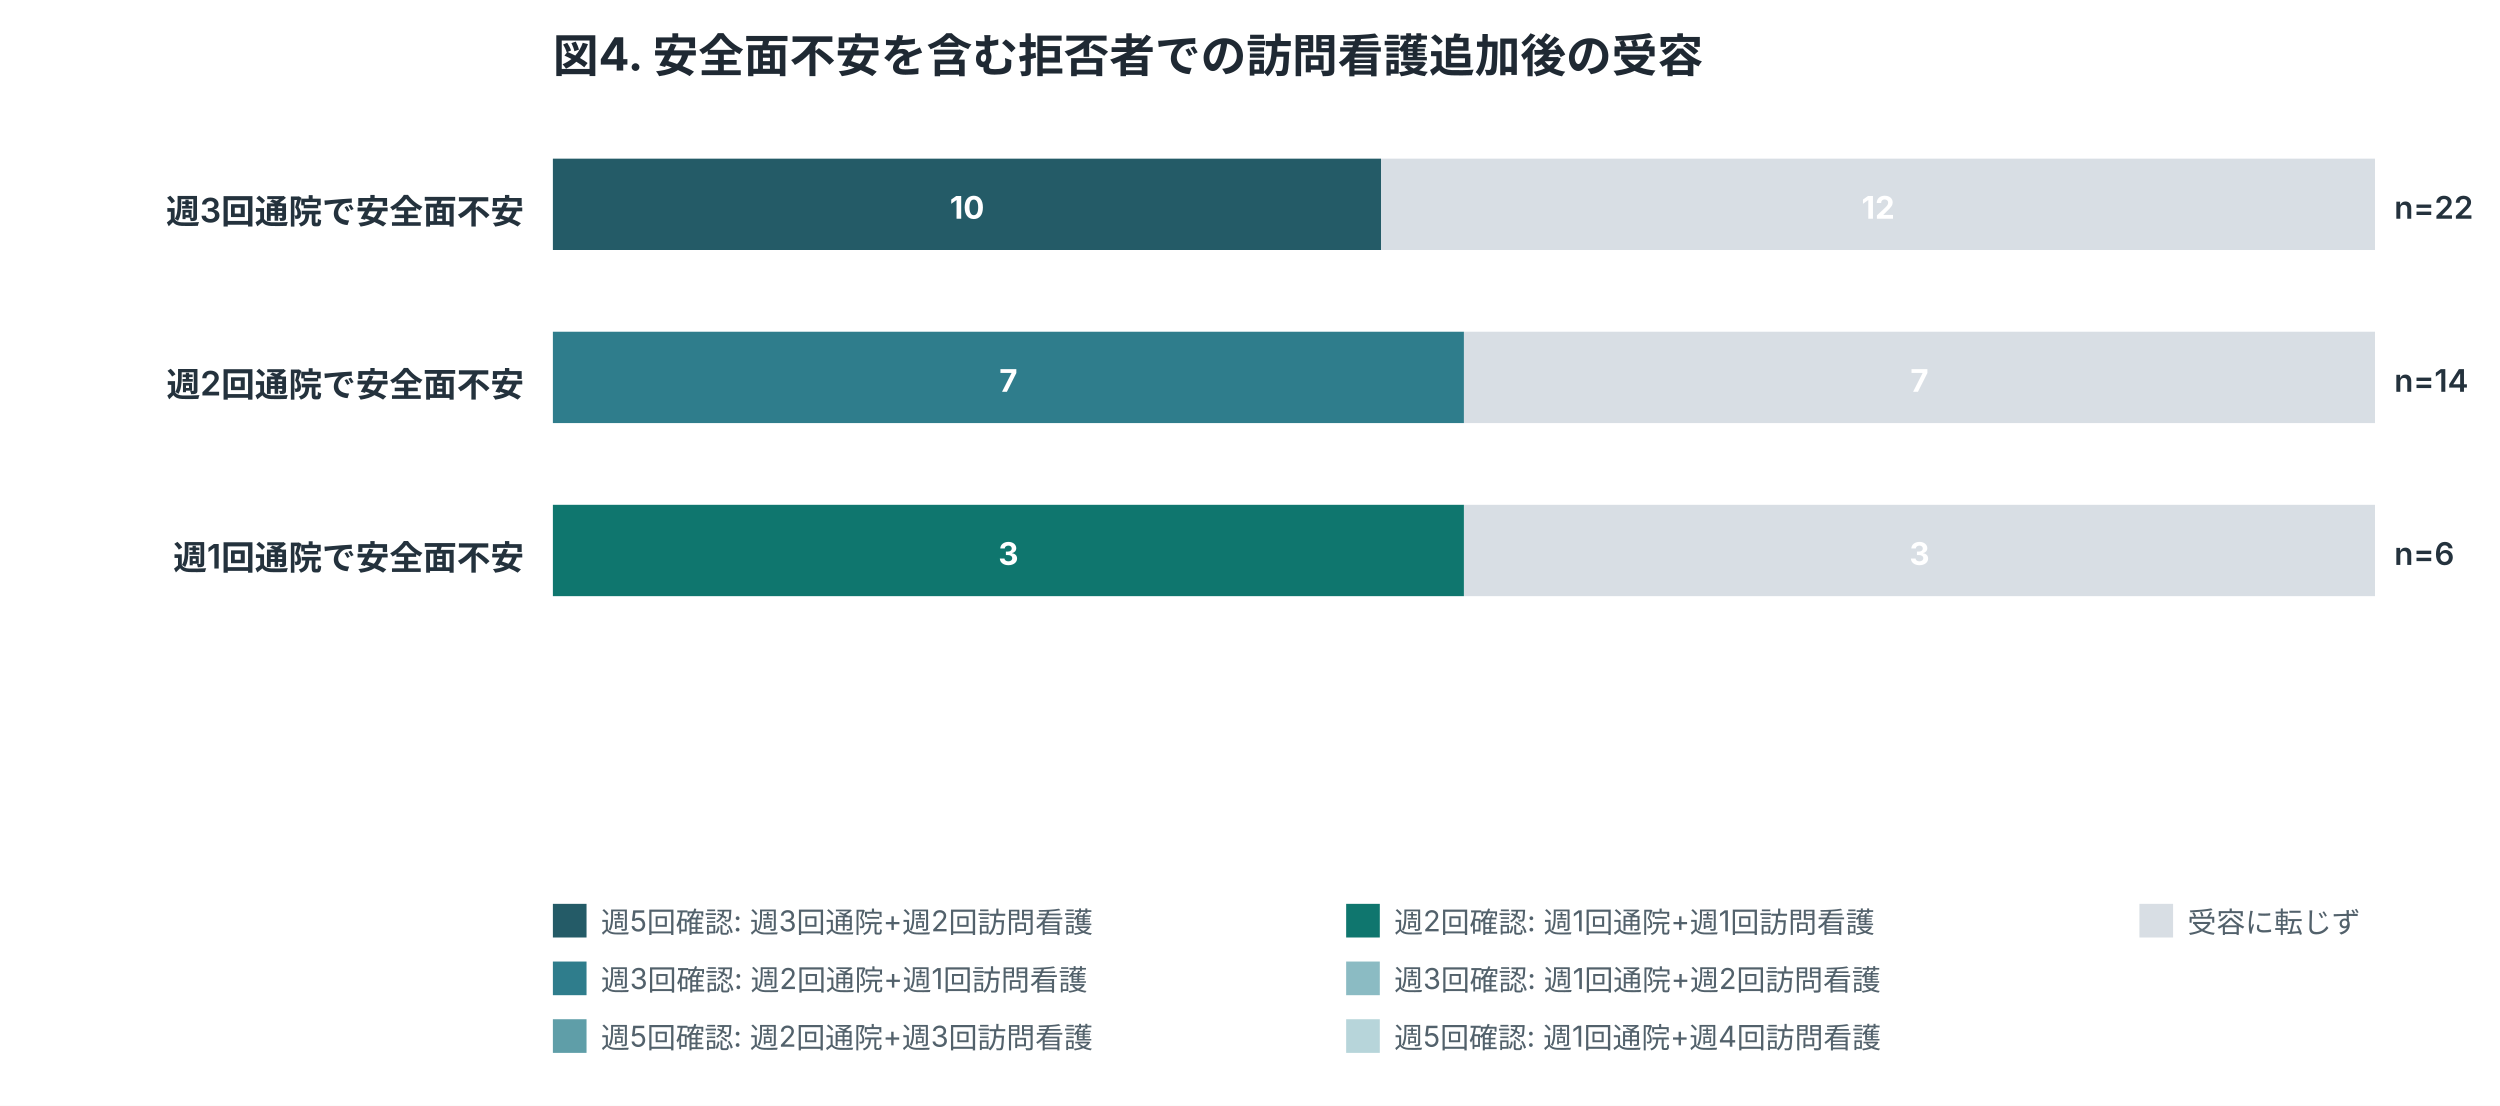
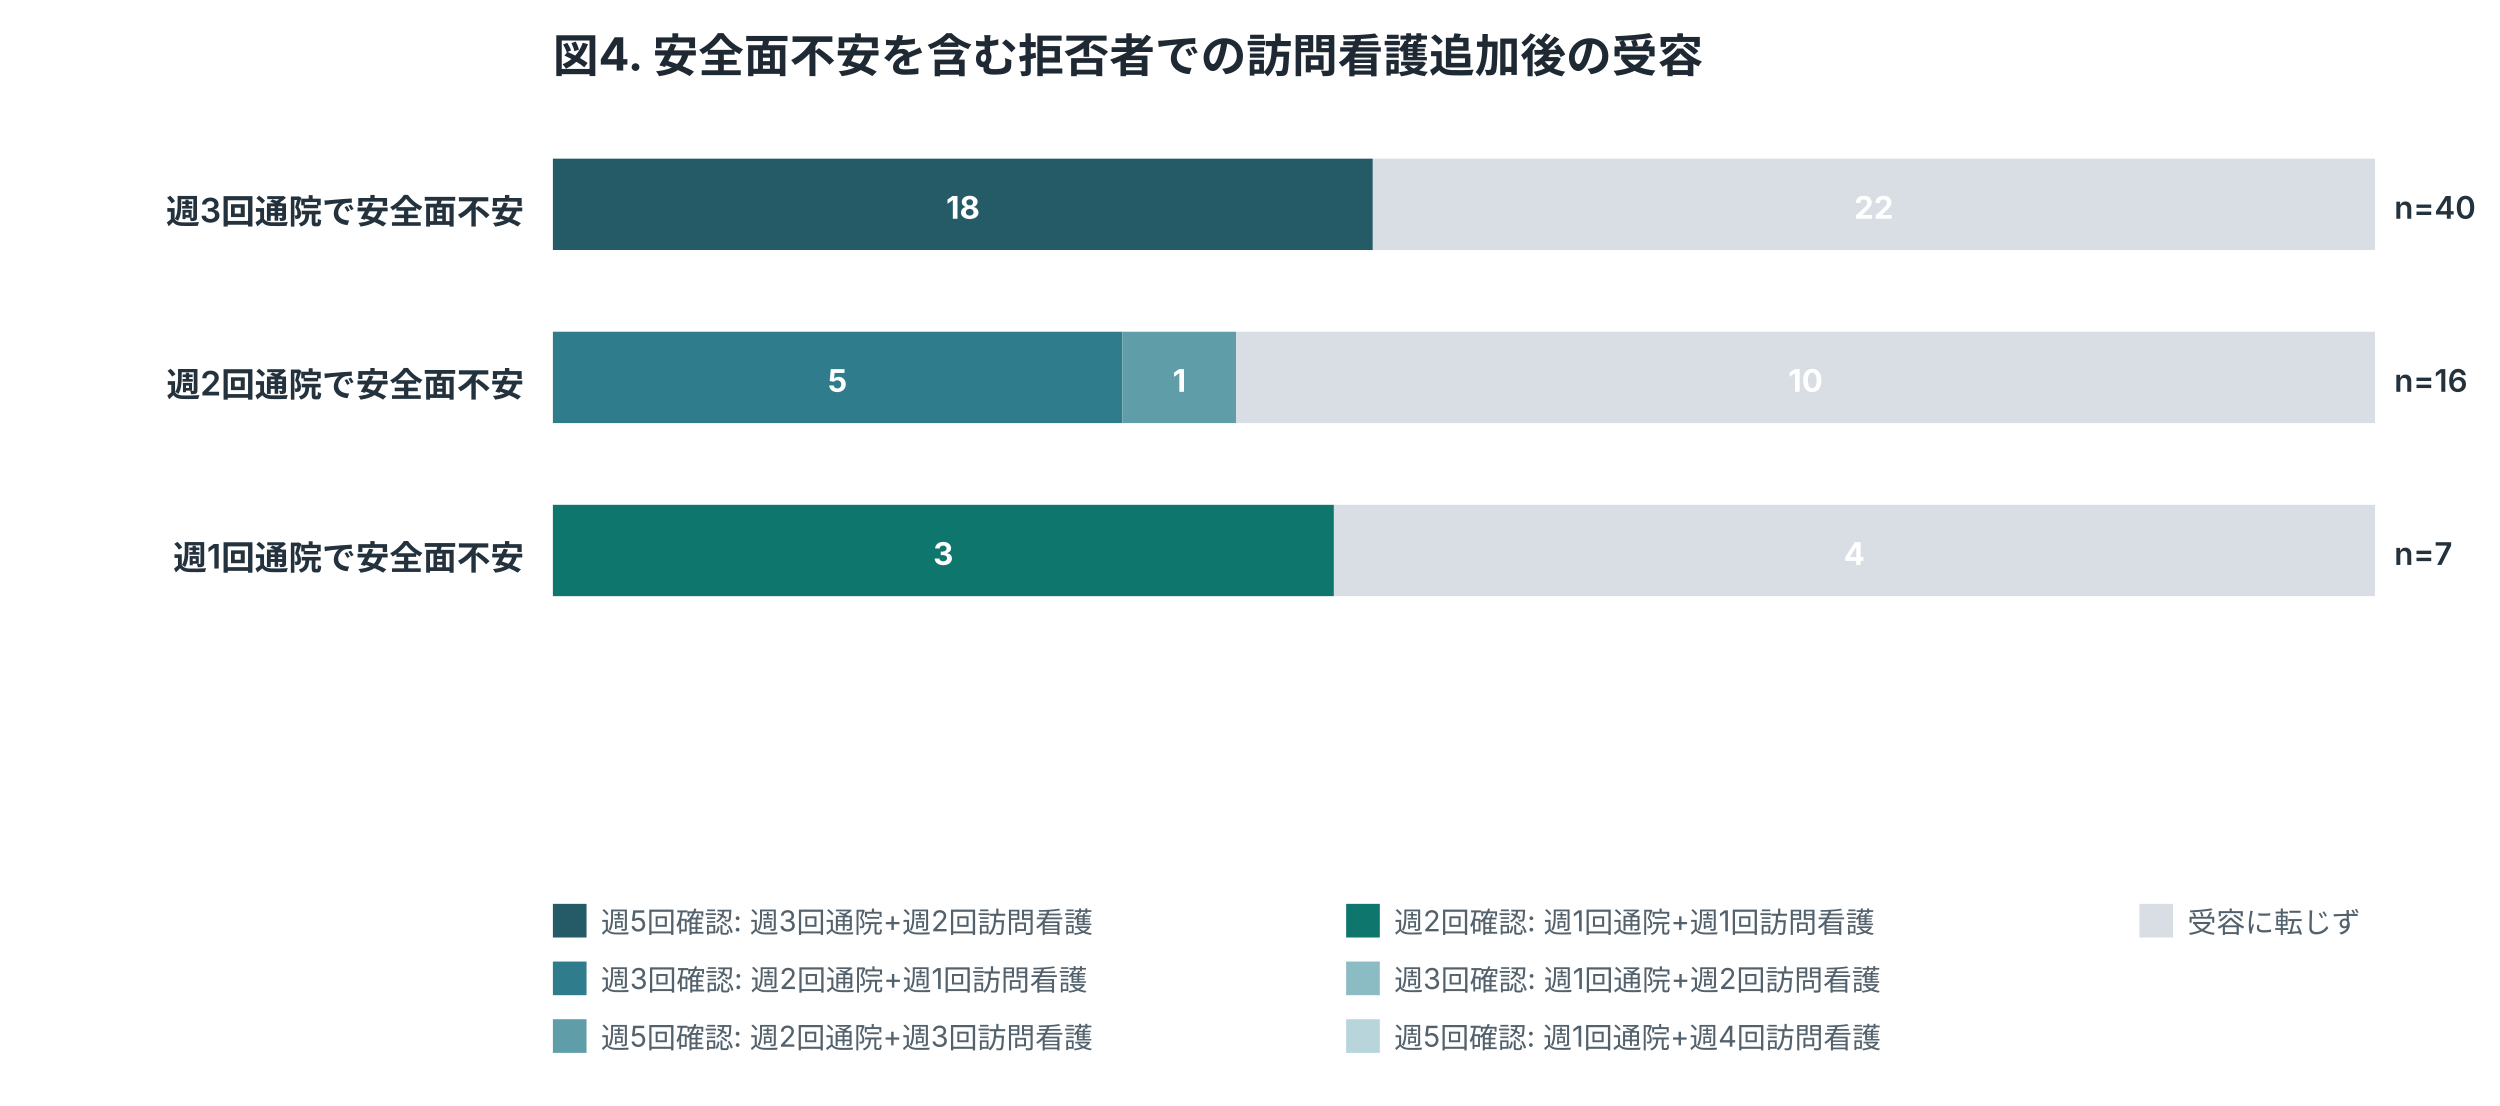
<svg xmlns="http://www.w3.org/2000/svg" width="1040" height="460" viewBox="0 0 1040 460" role="img">
  <style>
.title{font:700 19px -apple-system,BlinkMacSystemFont,"Segoe UI",sans-serif;fill:#1f2933}
.label{font:600 14px -apple-system,BlinkMacSystemFont,"Segoe UI",sans-serif;fill:#24323d}
.num{font:600 13px -apple-system,BlinkMacSystemFont,"Segoe UI",sans-serif;fill:#24323d}
.axis,.legend,.note{font:12px -apple-system,BlinkMacSystemFont,"Segoe UI",sans-serif;fill:#52616b}
.inside{font:700 13px -apple-system,BlinkMacSystemFont,"Segoe UI",sans-serif;fill:white}
.big{font:700 34px -apple-system,BlinkMacSystemFont,"Segoe UI",sans-serif;fill:#1f2933}
</style>
  <rect width="100%" height="100%" fill="white" />
  <text x="230" y="30" class="title">図4. 安全面不安を含む拒否者での訪問看護追加後の受容</text>
  <text x="218" y="93" text-anchor="end" class="label">週3回通院で安全面不安</text>
-   <rect x="230.0" y="66" width="344.5" height="38" fill="#245b67" />
-   <text x="402.3" y="91" text-anchor="middle" class="inside">10</text>
-   <rect x="574.5" y="66" width="413.5" height="38" fill="#d8dee4" />
-   <text x="781.3" y="91" text-anchor="middle" class="inside">12</text>
-   <text x="996" y="91" class="num">n=22</text>
+   <rect x="230.0" y="66" width="341.1" height="38" fill="#245b67" />
+   <text x="400.6" y="91" text-anchor="middle" class="inside">18</text>
+   <rect x="571.1" y="66" width="416.9" height="38" fill="#d8dee4" />
+   <text x="779.5" y="91" text-anchor="middle" class="inside">22</text>
+   <text x="996" y="91" class="num">n=40</text>
  <text x="218" y="165" text-anchor="end" class="label">週2回通院で安全面不安</text>
-   <rect x="230.0" y="138" width="379.0" height="38" fill="#2f7d8c" />
-   <text x="419.5" y="163" text-anchor="middle" class="inside">7</text>
-   <rect x="609.0" y="138" width="379.0" height="38" fill="#d8dee4" />
-   <text x="798.5" y="163" text-anchor="middle" class="inside">7</text>
-   <text x="996" y="163" class="num">n=14</text>
+   <rect x="230.0" y="138" width="236.9" height="38" fill="#2f7d8c" />
+   <text x="348.4" y="163" text-anchor="middle" class="inside">5</text>
+   <rect x="466.9" y="138" width="47.4" height="38" fill="#5f9ea8" />
+   <text x="490.6" y="163" text-anchor="middle" class="inside">1</text>
+   <rect x="514.2" y="138" width="473.8" height="38" fill="#d8dee4" />
+   <text x="751.1" y="163" text-anchor="middle" class="inside">10</text>
+   <text x="996" y="163" class="num">n=16</text>
  <text x="218" y="237" text-anchor="end" class="label">週1回通院で安全面不安</text>
-   <rect x="230.0" y="210" width="379.0" height="38" fill="#0f766e" />
-   <text x="419.5" y="235" text-anchor="middle" class="inside">3</text>
-   <rect x="609.0" y="210" width="379.0" height="38" fill="#d8dee4" />
-   <text x="798.5" y="235" text-anchor="middle" class="inside">3</text>
-   <text x="996" y="235" class="num">n=6</text>
+   <rect x="230.0" y="210" width="324.9" height="38" fill="#0f766e" />
+   <text x="392.4" y="235" text-anchor="middle" class="inside">3</text>
+   <rect x="554.9" y="210" width="433.1" height="38" fill="#d8dee4" />
+   <text x="771.4" y="235" text-anchor="middle" class="inside">4</text>
+   <text x="996" y="235" class="num">n=7</text>
  <rect x="230" y="376" width="14" height="14" fill="#245b67" />
  <text x="250" y="388" class="legend">週5回確認: 週3回通院+週2回訪問看護</text>
  <rect x="230" y="400" width="14" height="14" fill="#2f7d8c" />
  <text x="250" y="412" class="legend">週3回確認: 週2回通院+週1回訪問看護</text>
  <rect x="230" y="424" width="14" height="14" fill="#5f9ea8" />
  <text x="250" y="436" class="legend">週5回確認: 週2回通院+週3回訪問看護</text>
  <rect x="560" y="376" width="14" height="14" fill="#0f766e" />
  <text x="580" y="388" class="legend">週2回確認: 週1回通院+週1回訪問看護</text>
  <rect x="560" y="400" width="14" height="14" fill="#8bbbc3" />
  <text x="580" y="412" class="legend">週3回確認: 週1回通院+週2回訪問看護</text>
  <rect x="560" y="424" width="14" height="14" fill="#b7d5da" />
  <text x="580" y="436" class="legend">週5回確認: 週1回通院+週4回訪問看護</text>
  <rect x="890" y="376" width="14" height="14" fill="#d8dee4" />
  <text x="910" y="388" class="legend">受容に転じず</text>
</svg>
